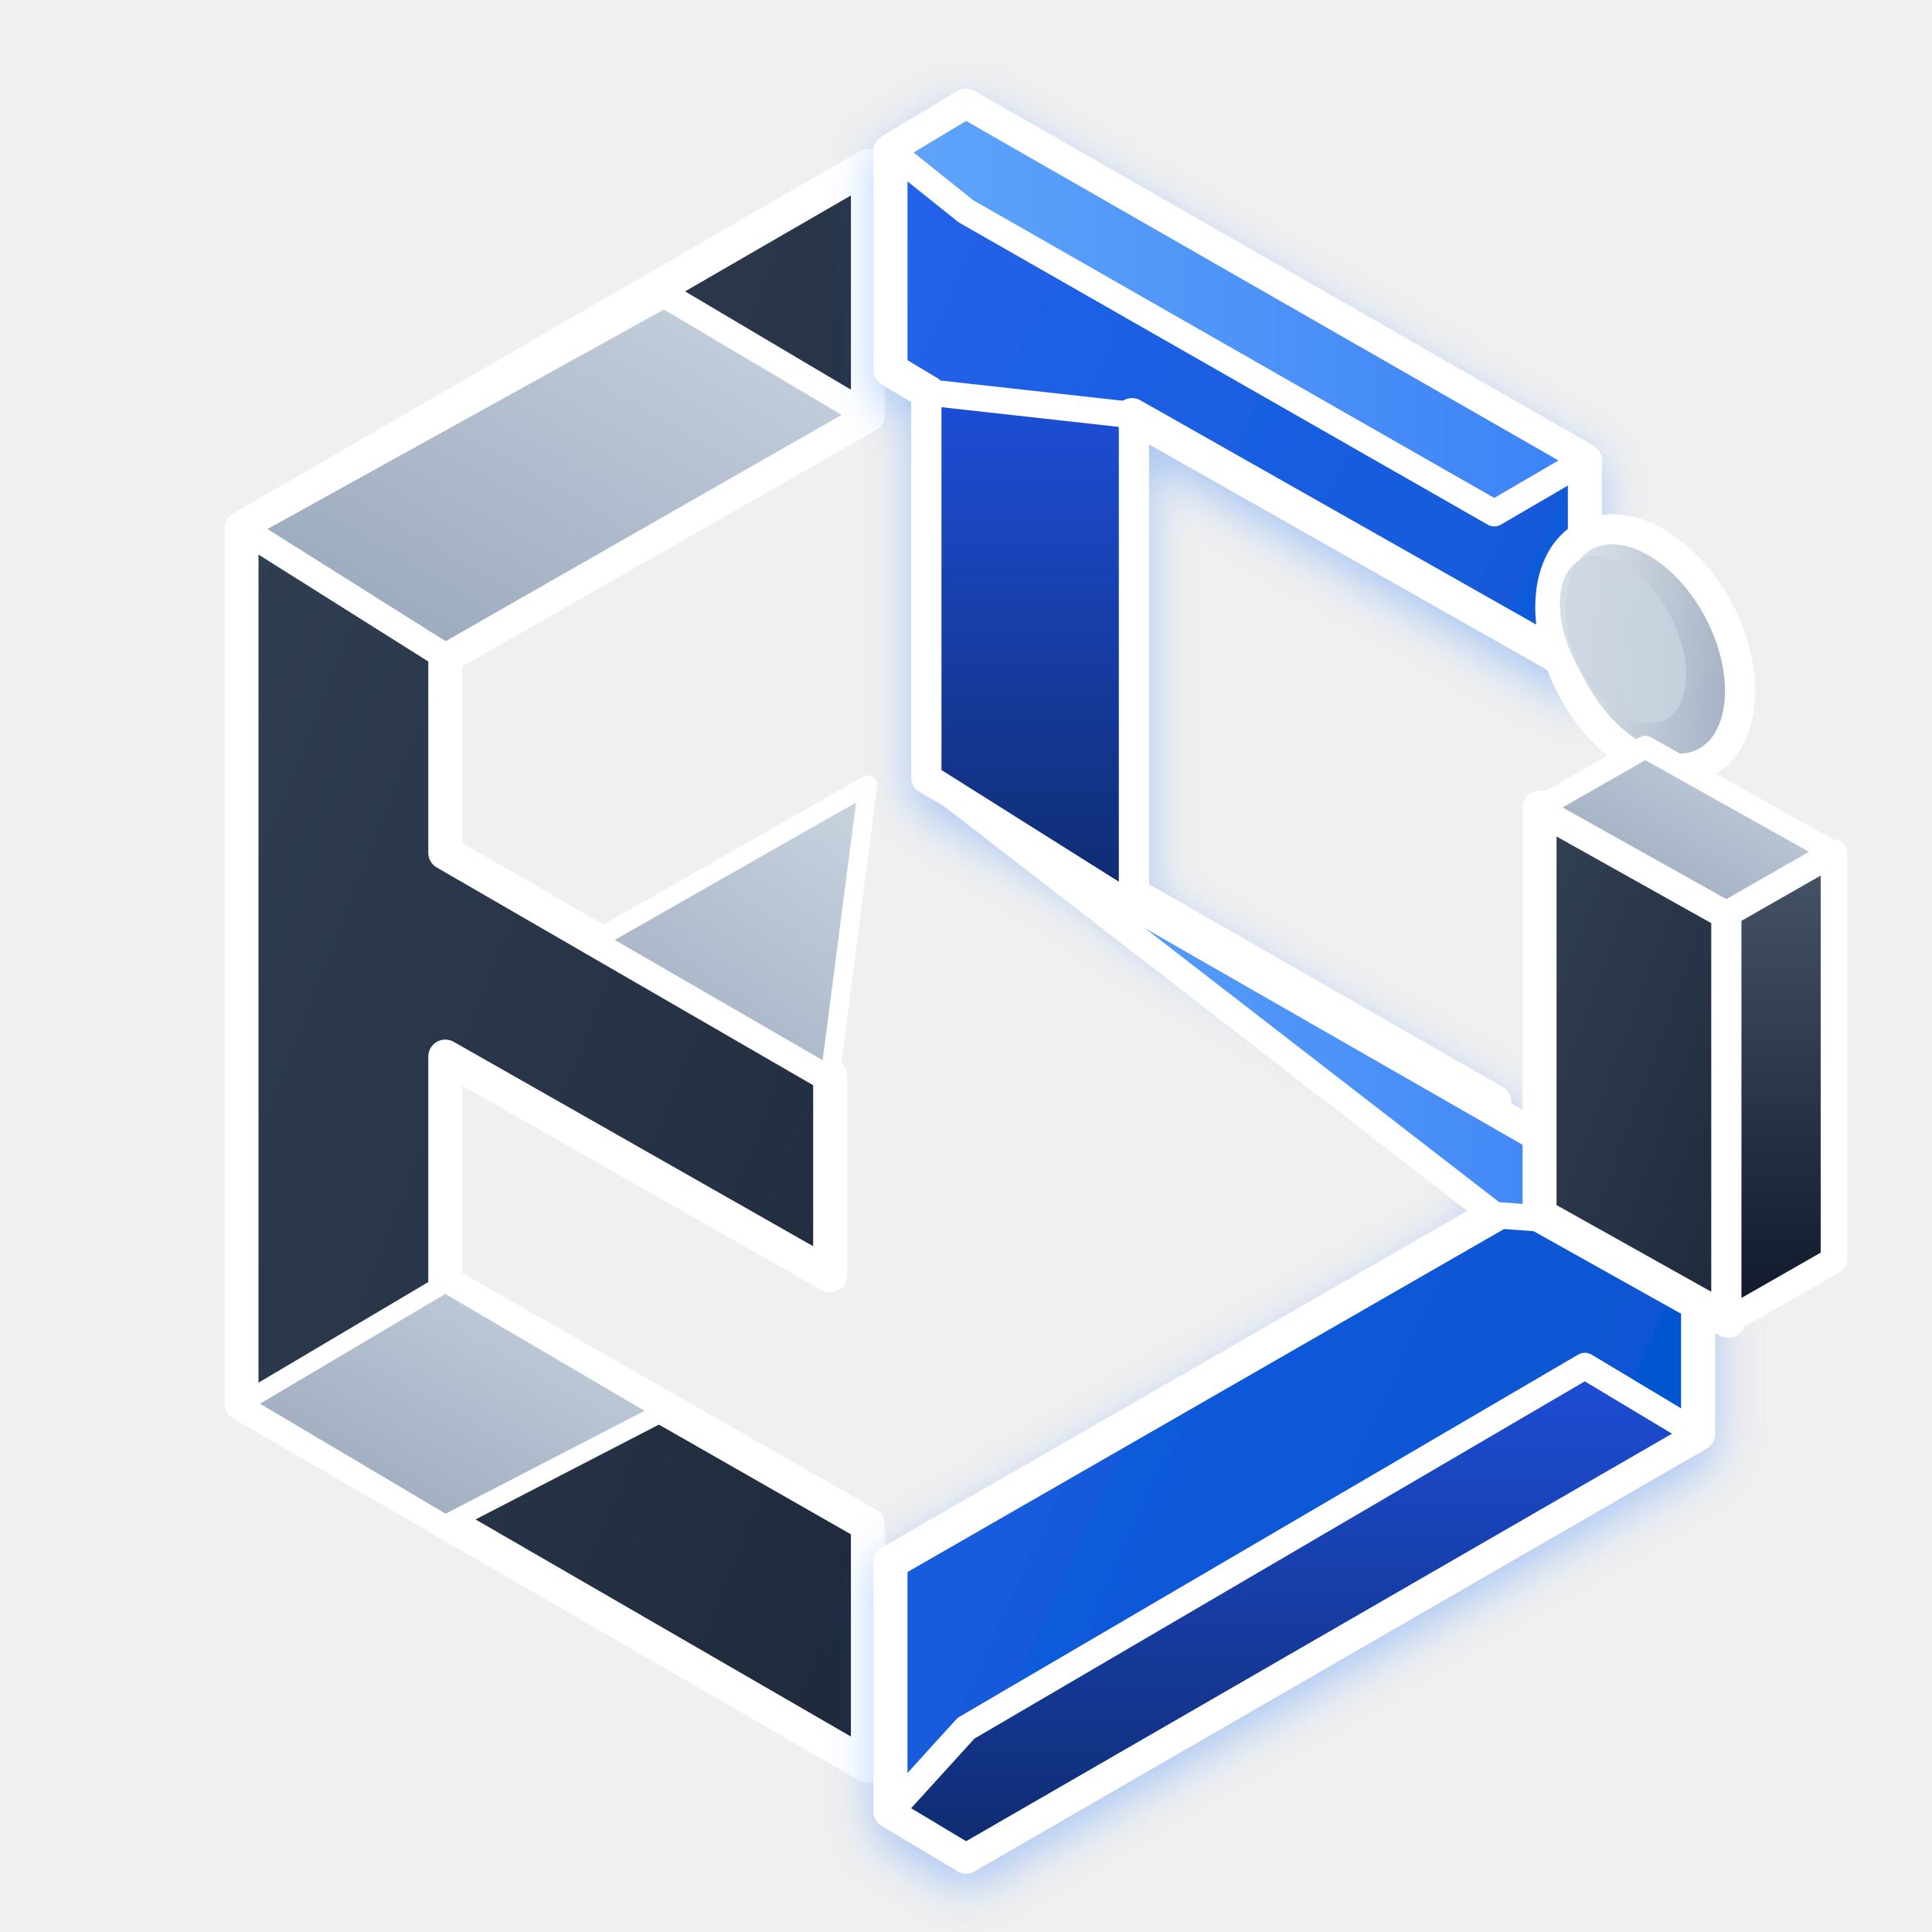
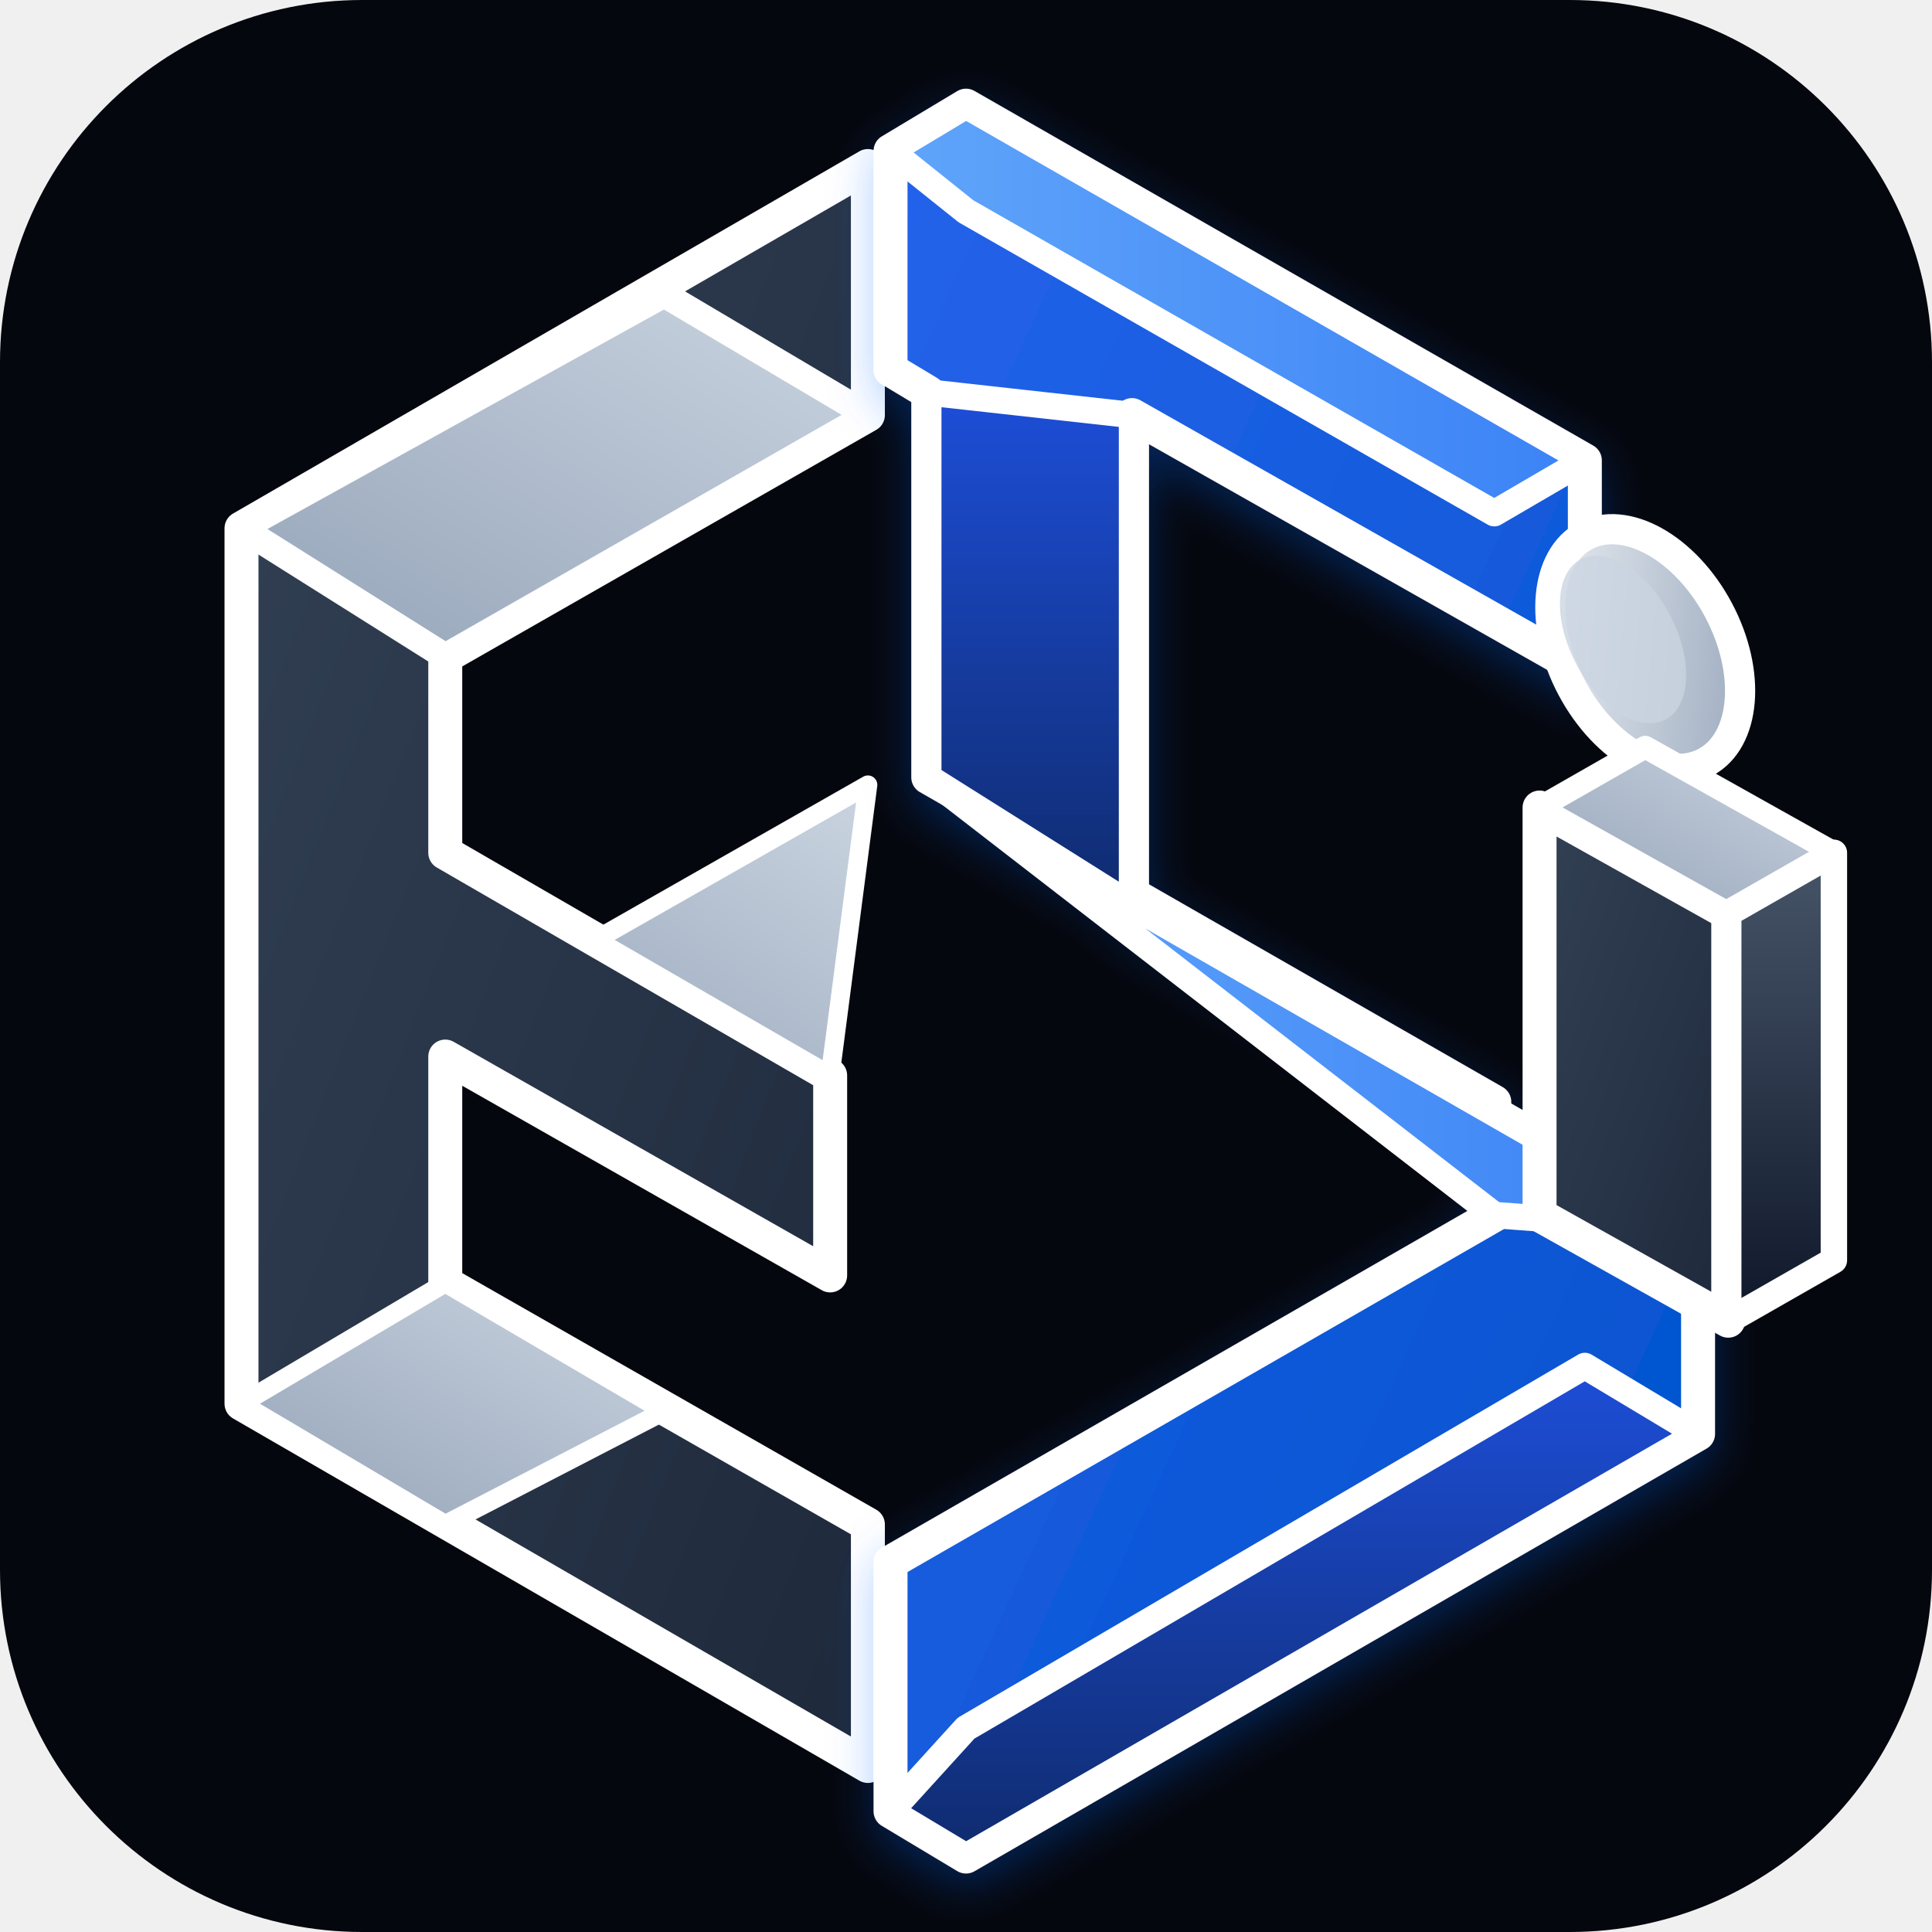
<svg xmlns="http://www.w3.org/2000/svg" viewBox="0 0 512 512" width="100%" height="100%" fill="none">
  <defs>
    <filter id="esiGlow" x="-20%" y="-20%" width="140%" height="140%">
      <feDropShadow dx="0" dy="4" stdDeviation="6" flood-color="#0066ff" flood-opacity="0.3" />
    </filter>
    <linearGradient id="blueFront" x1="0%" y1="0%" x2="100%" y2="100%">
      <stop offset="0%" stop-color="#2563eb" />
      <stop offset="100%" stop-color="#0052cc" />
    </linearGradient>
    <linearGradient id="blueTop" x1="0%" y1="0%" x2="100%" y2="0%">
      <stop offset="0%" stop-color="#60a5fa" />
      <stop offset="100%" stop-color="#3b82f6" />
    </linearGradient>
    <linearGradient id="blueSide" x1="0%" y1="0%" x2="0%" y2="100%">
      <stop offset="0%" stop-color="#1d4ed8" />
      <stop offset="100%" stop-color="#0f2b6e" />
    </linearGradient>
    <linearGradient id="greyFront" x1="0%" y1="0%" x2="100%" y2="100%">
      <stop offset="0%" stop-color="#334155" />
      <stop offset="100%" stop-color="#1e293b" />
    </linearGradient>
    <linearGradient id="greyTop" x1="0%" y1="100%" x2="100%" y2="0%">
      <stop offset="0%" stop-color="#94a3b8" />
      <stop offset="100%" stop-color="#cbd5e1" />
    </linearGradient>
    <linearGradient id="greySide" x1="0%" y1="0%" x2="0%" y2="100%">
      <stop offset="0%" stop-color="#475569" />
      <stop offset="100%" stop-color="#0f172a" />
    </linearGradient>
    <linearGradient id="silverDot" x1="0%" y1="0%" x2="100%" y2="100%">
      <stop offset="0%" stop-color="#f1f5f9" />
      <stop offset="100%" stop-color="#94a3b8" />
    </linearGradient>
  </defs>
+   <rect width="512" height="512" rx="96" fill="#05070e" />
  <g id="esi-mark" stroke-linecap="round" stroke-linejoin="round">
    <path d="M 64 140               L 230 44               L 230 110               L 118 174               L 118 226               L 220 285               L 220 338               L 118 280               L 118 340               L 230 404               L 230 468               L 64 372 Z" fill="url(#greyFront)" stroke="#ffffff" stroke-width="9" />
    <path d="M 64 140 L 118 174 L 230 110 L 176 78 Z" fill="url(#greyTop)" stroke="#ffffff" stroke-width="7" />
    <path d="M 118 226 L 158 249 L 230 208 L 220 285 Z" fill="url(#greyTop)" stroke="#ffffff" stroke-width="5" />
    <path d="M 64 372 L 118 340 L 176 374 L 118 404 Z" fill="url(#greyTop)" stroke="#ffffff" stroke-width="5" />
    <path d="M 236 40               L 256 28               L 420 122               L 420 178               L 300 110               L 300 240               L 450 326               L 450 380               L 256 492               L 236 480               L 236 414               L 396 322               L 396 292               L 246 206               L 246 104               L 236 98 Z" fill="url(#blueFront)" stroke="#ffffff" stroke-width="9" filter="url(#esiGlow)" />
    <path d="M 236 40 L 256 28 L 420 122 L 396 136 L 256 56 Z" fill="url(#blueTop)" stroke="#ffffff" stroke-width="7" />
    <path d="M 246 206 L 300 240 L 450 326 L 396 322 Z" fill="url(#blueTop)" stroke="#ffffff" stroke-width="7" />
    <path d="M 236 480 L 256 492 L 450 380 L 420 362 L 256 458 Z" fill="url(#blueSide)" stroke="#ffffff" stroke-width="7" />
    <path d="M 246 104 L 300 110 L 300 240 L 246 206 Z" fill="url(#blueSide)" stroke="#ffffff" stroke-width="7" />
    <g transform="translate(436, 172) rotate(-28)">
      <ellipse cx="0" cy="0" rx="22" ry="34" fill="url(#silverDot)" stroke="#ffffff" stroke-width="8" />
      <ellipse cx="-4" cy="-5" rx="14" ry="24" fill="#cbd5e1" opacity="0.8" />
    </g>
    <path d="M 408 214               L 458 242               L 458 350               L 408 322 Z" fill="url(#greyFront)" stroke="#ffffff" stroke-width="9" />
    <path d="M 408 214 L 436 198 L 486 226 L 458 242 Z" fill="url(#greyTop)" stroke="#ffffff" stroke-width="6" />
    <path d="M 458 242 L 486 226 L 486 334 L 458 350 Z" fill="url(#greySide)" stroke="#ffffff" stroke-width="7" />
  </g>
</svg>
